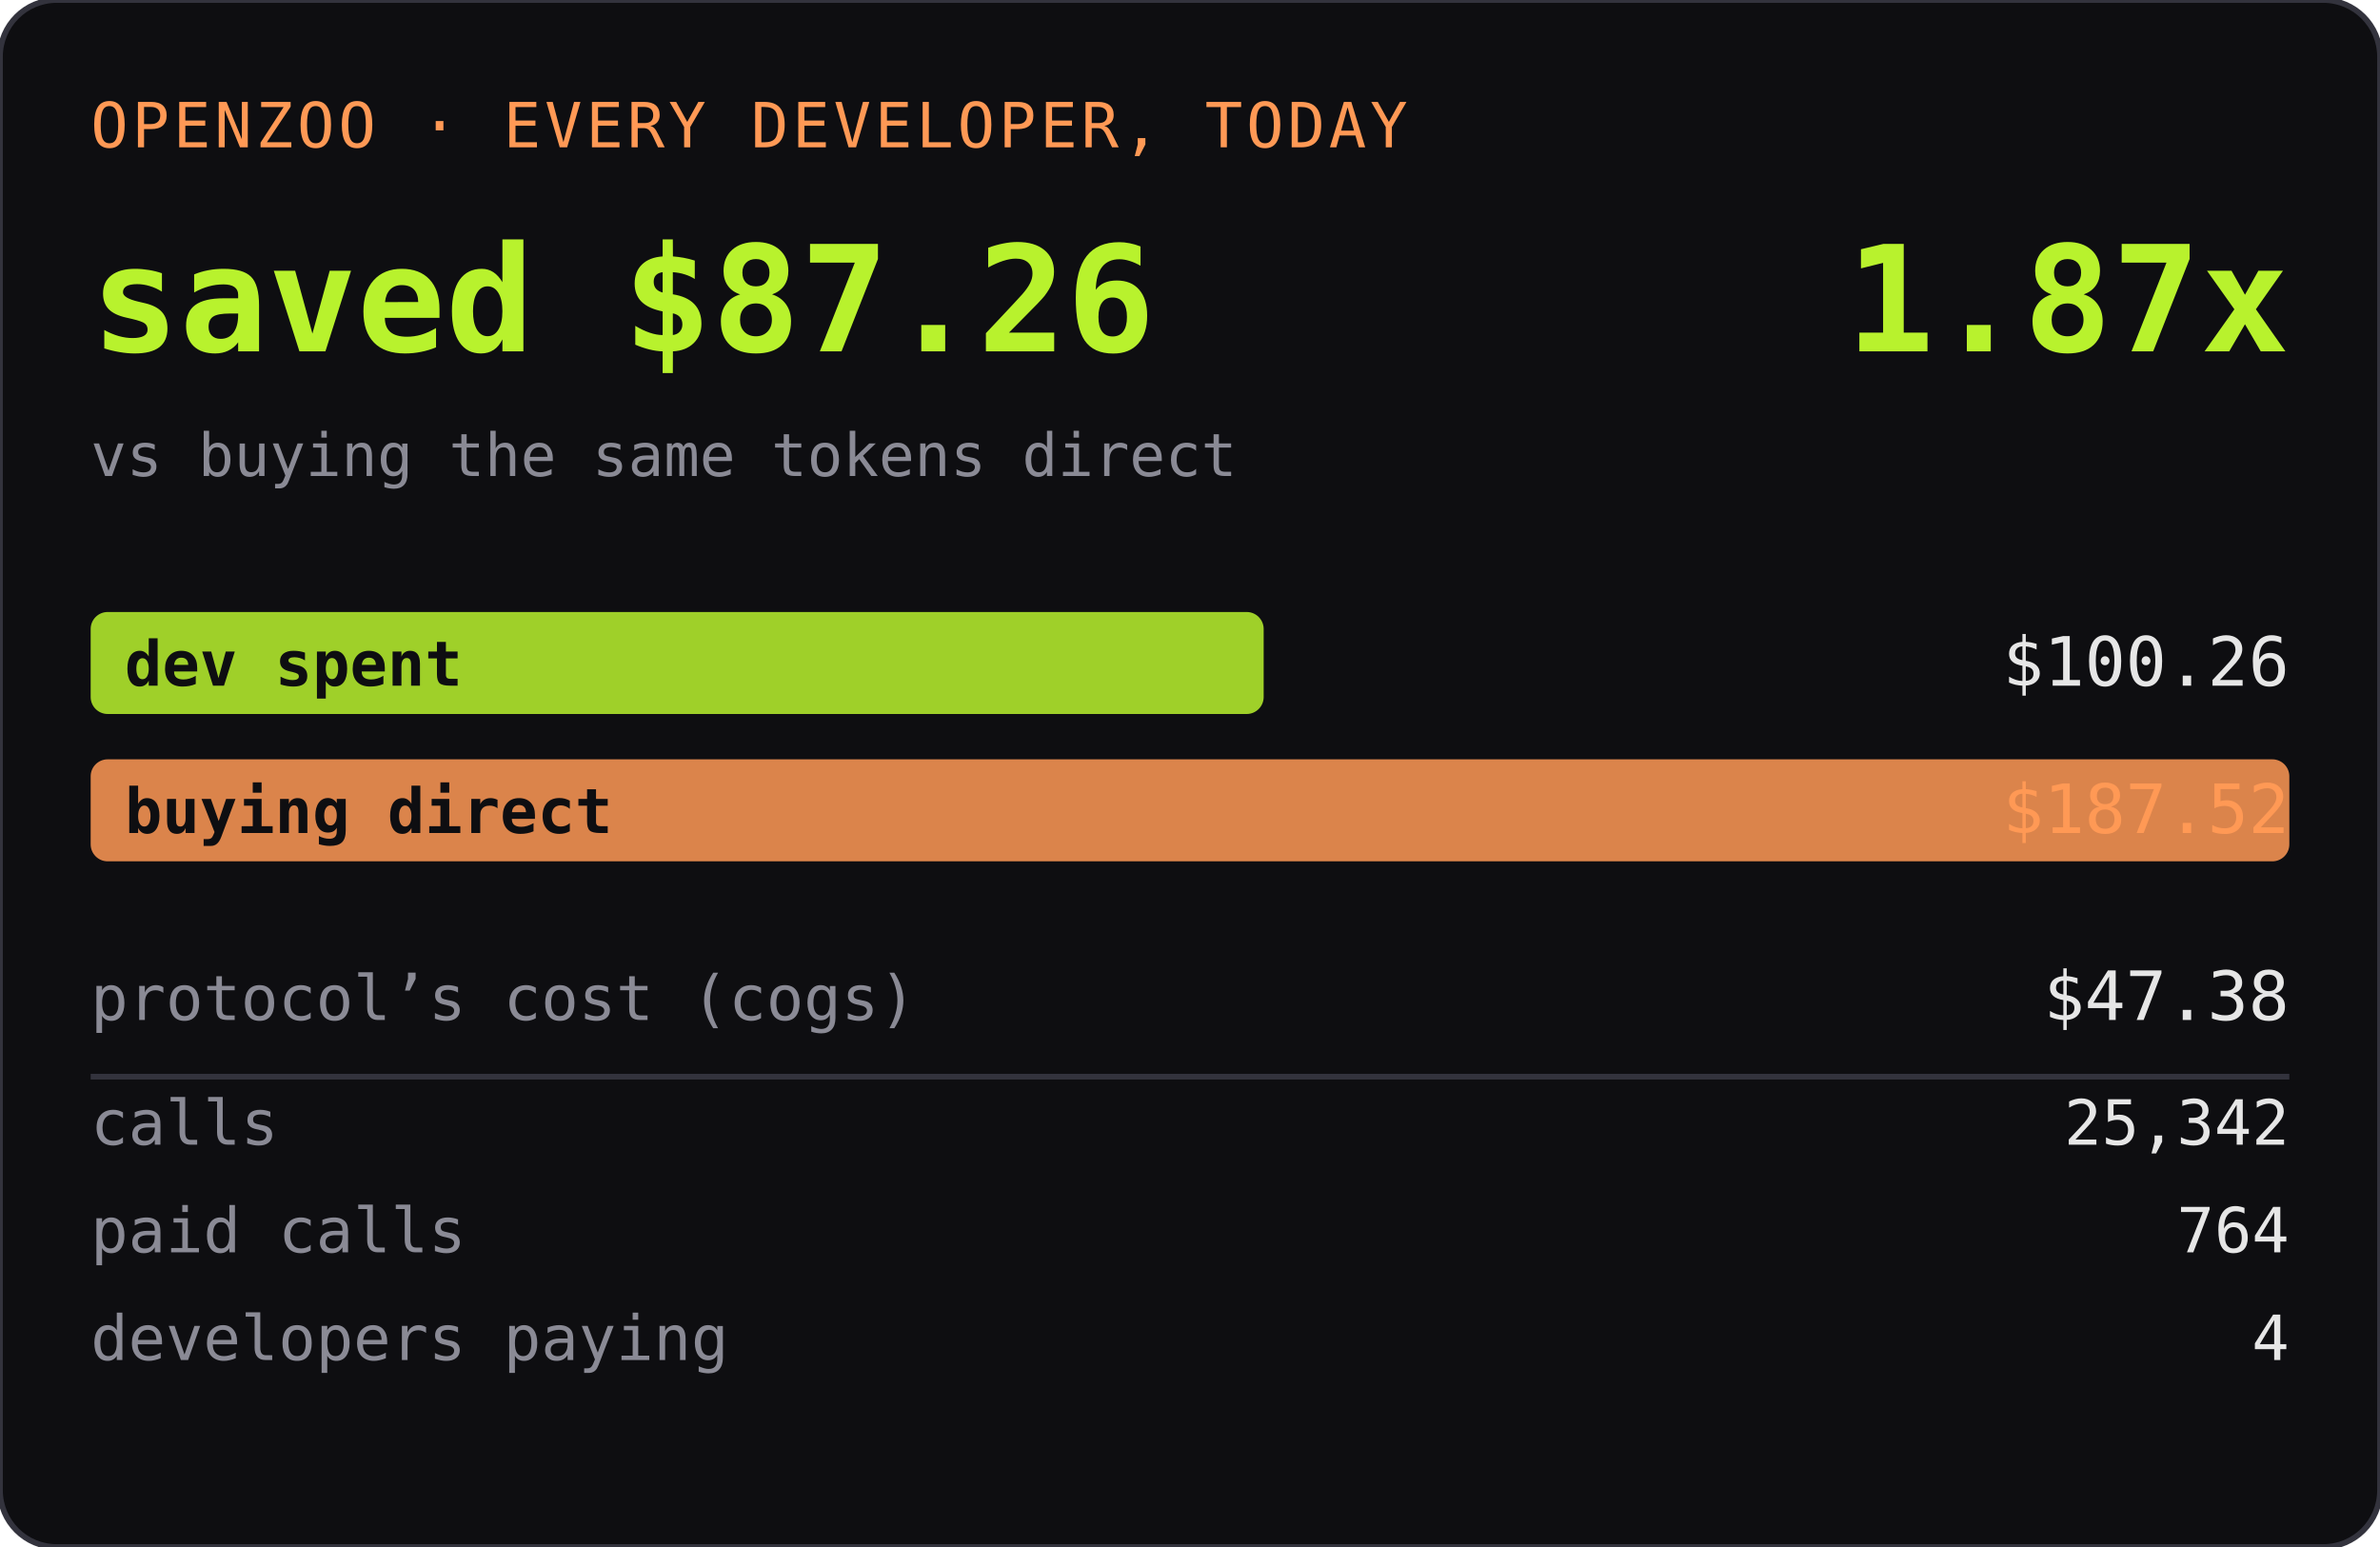
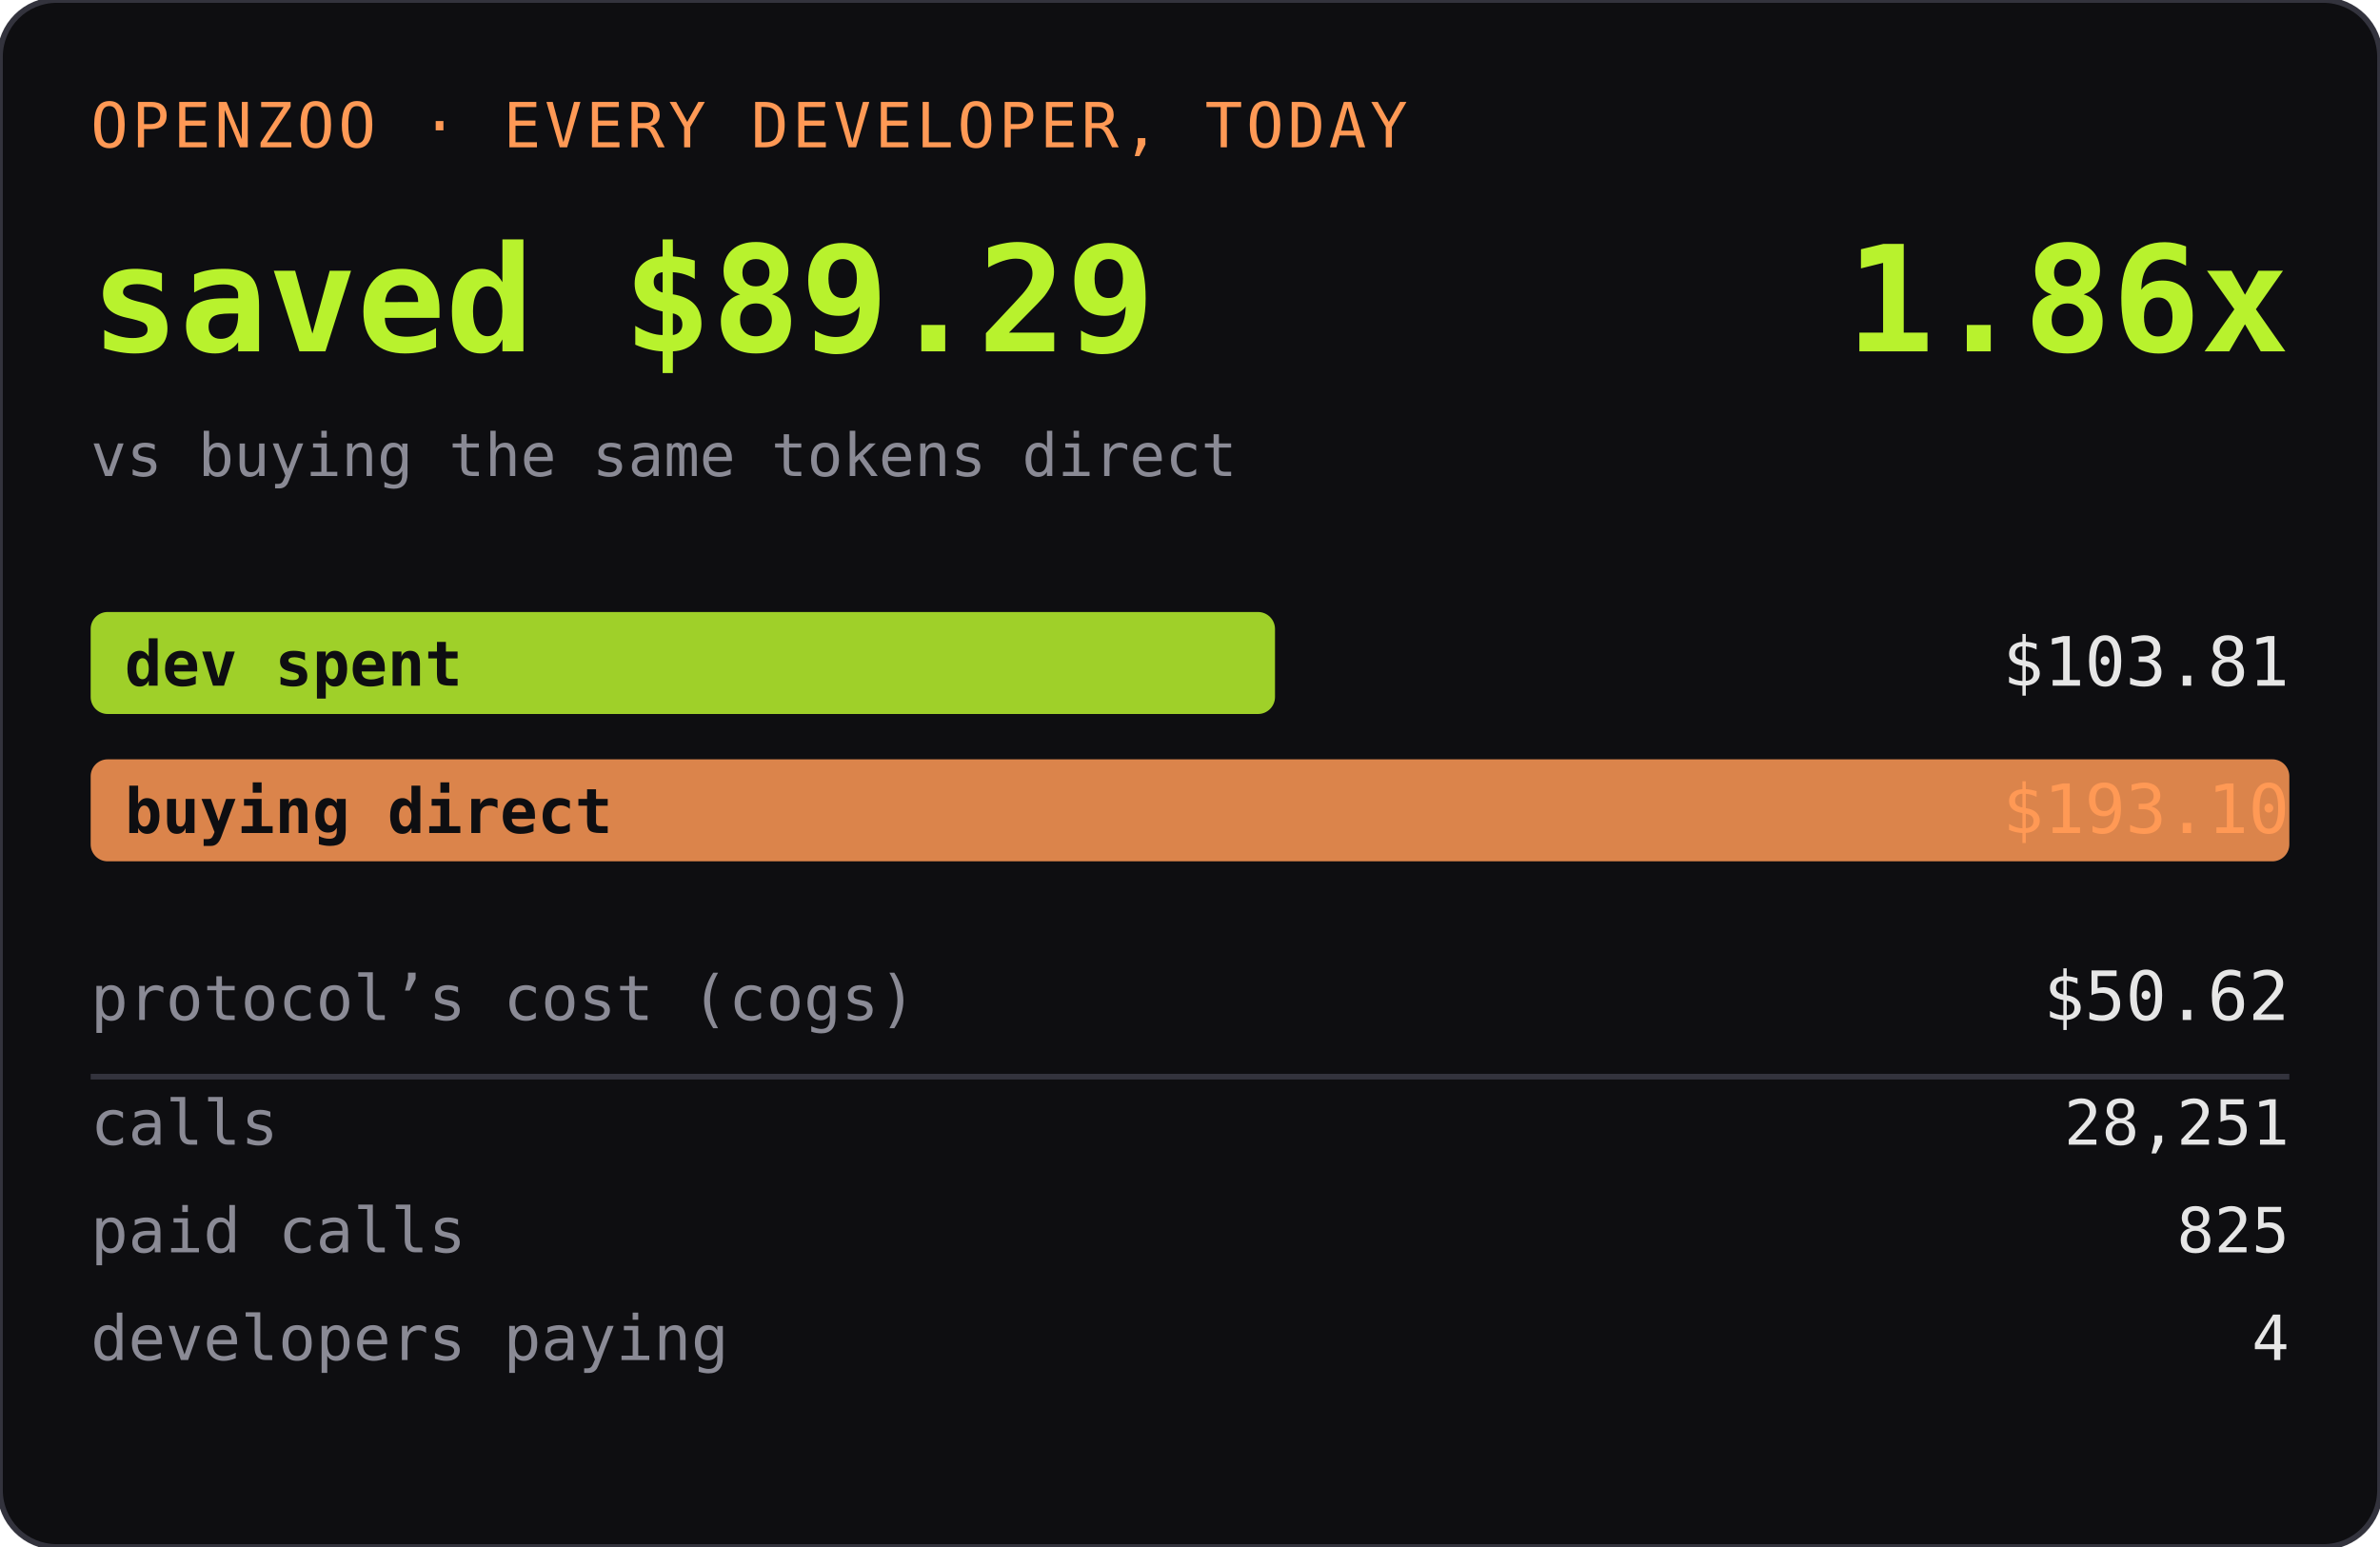
<svg xmlns="http://www.w3.org/2000/svg" width="420" height="273" role="img" aria-label="OPENZOO · EVERY DEVELOPER, TODAY">
  <rect width="420" height="273" rx="10" fill="#0e0e11" />
  <rect width="420" height="273" rx="10" fill="none" stroke="#33333d" />
  <text x="16" y="26" font-family="ui-monospace,SFMono-Regular,Menlo,monospace" font-size="11" fill="#ff9955" letter-spacing="0.06em">OPENZOO · EVERY DEVELOPER, TODAY</text>
-   <text x="16" y="62" font-family="ui-monospace,SFMono-Regular,Menlo,monospace" font-size="26" font-weight="600" fill="#b8f22d">saved $87.26</text>
-   <text x="404" y="62" text-anchor="end" font-family="ui-monospace,SFMono-Regular,Menlo,monospace" font-size="26" font-weight="600" fill="#b8f22d">1.87x</text>
+   <text x="16" y="62" font-family="ui-monospace,SFMono-Regular,Menlo,monospace" font-size="26" font-weight="600" fill="#b8f22d">saved $89.29</text>
+   <text x="404" y="62" text-anchor="end" font-family="ui-monospace,SFMono-Regular,Menlo,monospace" font-size="26" font-weight="600" fill="#b8f22d">1.86x</text>
  <text x="16" y="84" font-family="ui-monospace,SFMono-Regular,Menlo,monospace" font-size="10.5" fill="#8a8a95">vs buying the same tokens direct</text>
-   <rect x="16" y="108" width="207" height="18" rx="3" fill="#b8f22d" opacity="0.85" />
+   <rect x="16" y="108" width="209" height="18" rx="3" fill="#b8f22d" opacity="0.85" />
  <text x="22" y="121" font-family="ui-monospace,SFMono-Regular,Menlo,monospace" font-size="11" fill="#0e0e11" font-weight="600">dev spent</text>
-   <text x="404" y="121" text-anchor="end" font-family="ui-monospace,SFMono-Regular,Menlo,monospace" font-size="12" fill="#e6e6e6">$100.26</text>
+   <text x="404" y="121" text-anchor="end" font-family="ui-monospace,SFMono-Regular,Menlo,monospace" font-size="12" fill="#e6e6e6">$103.81</text>
  <rect x="16" y="134" width="388" height="18" rx="3" fill="#ff9955" opacity="0.85" />
  <text x="22" y="147" font-family="ui-monospace,SFMono-Regular,Menlo,monospace" font-size="11" fill="#0e0e11" font-weight="600">buying direct</text>
-   <text x="404" y="147" text-anchor="end" font-family="ui-monospace,SFMono-Regular,Menlo,monospace" font-size="12" fill="#ff9955">$187.52</text>
+   <text x="404" y="147" text-anchor="end" font-family="ui-monospace,SFMono-Regular,Menlo,monospace" font-size="12" fill="#ff9955">$193.10</text>
  <text x="16" y="180" font-family="ui-monospace,SFMono-Regular,Menlo,monospace" font-size="11" fill="#8a8a95">protocol’s cost (cogs)</text>
-   <text x="404" y="180" text-anchor="end" font-family="ui-monospace,SFMono-Regular,Menlo,monospace" font-size="12" fill="#e6e6e6">$47.38</text>
+   <text x="404" y="180" text-anchor="end" font-family="ui-monospace,SFMono-Regular,Menlo,monospace" font-size="12" fill="#e6e6e6">$50.62</text>
  <line x1="16" y1="190" x2="404" y2="190" stroke="#33333d" />
  <text x="16" y="202" font-family="ui-monospace,SFMono-Regular,Menlo,monospace" font-size="11" fill="#8a8a95">calls</text>
-   <text x="404" y="202" text-anchor="end" font-family="ui-monospace,SFMono-Regular,Menlo,monospace" font-size="11" fill="#e6e6e6">25,342</text>
+   <text x="404" y="202" text-anchor="end" font-family="ui-monospace,SFMono-Regular,Menlo,monospace" font-size="11" fill="#e6e6e6">28,251</text>
  <text x="16" y="221" font-family="ui-monospace,SFMono-Regular,Menlo,monospace" font-size="11" fill="#8a8a95">paid calls</text>
-   <text x="404" y="221" text-anchor="end" font-family="ui-monospace,SFMono-Regular,Menlo,monospace" font-size="11" fill="#e6e6e6">764</text>
+   <text x="404" y="221" text-anchor="end" font-family="ui-monospace,SFMono-Regular,Menlo,monospace" font-size="11" fill="#e6e6e6">825</text>
  <text x="16" y="240" font-family="ui-monospace,SFMono-Regular,Menlo,monospace" font-size="11" fill="#8a8a95">developers paying</text>
  <text x="404" y="240" text-anchor="end" font-family="ui-monospace,SFMono-Regular,Menlo,monospace" font-size="11" fill="#e6e6e6">4</text>
</svg>
